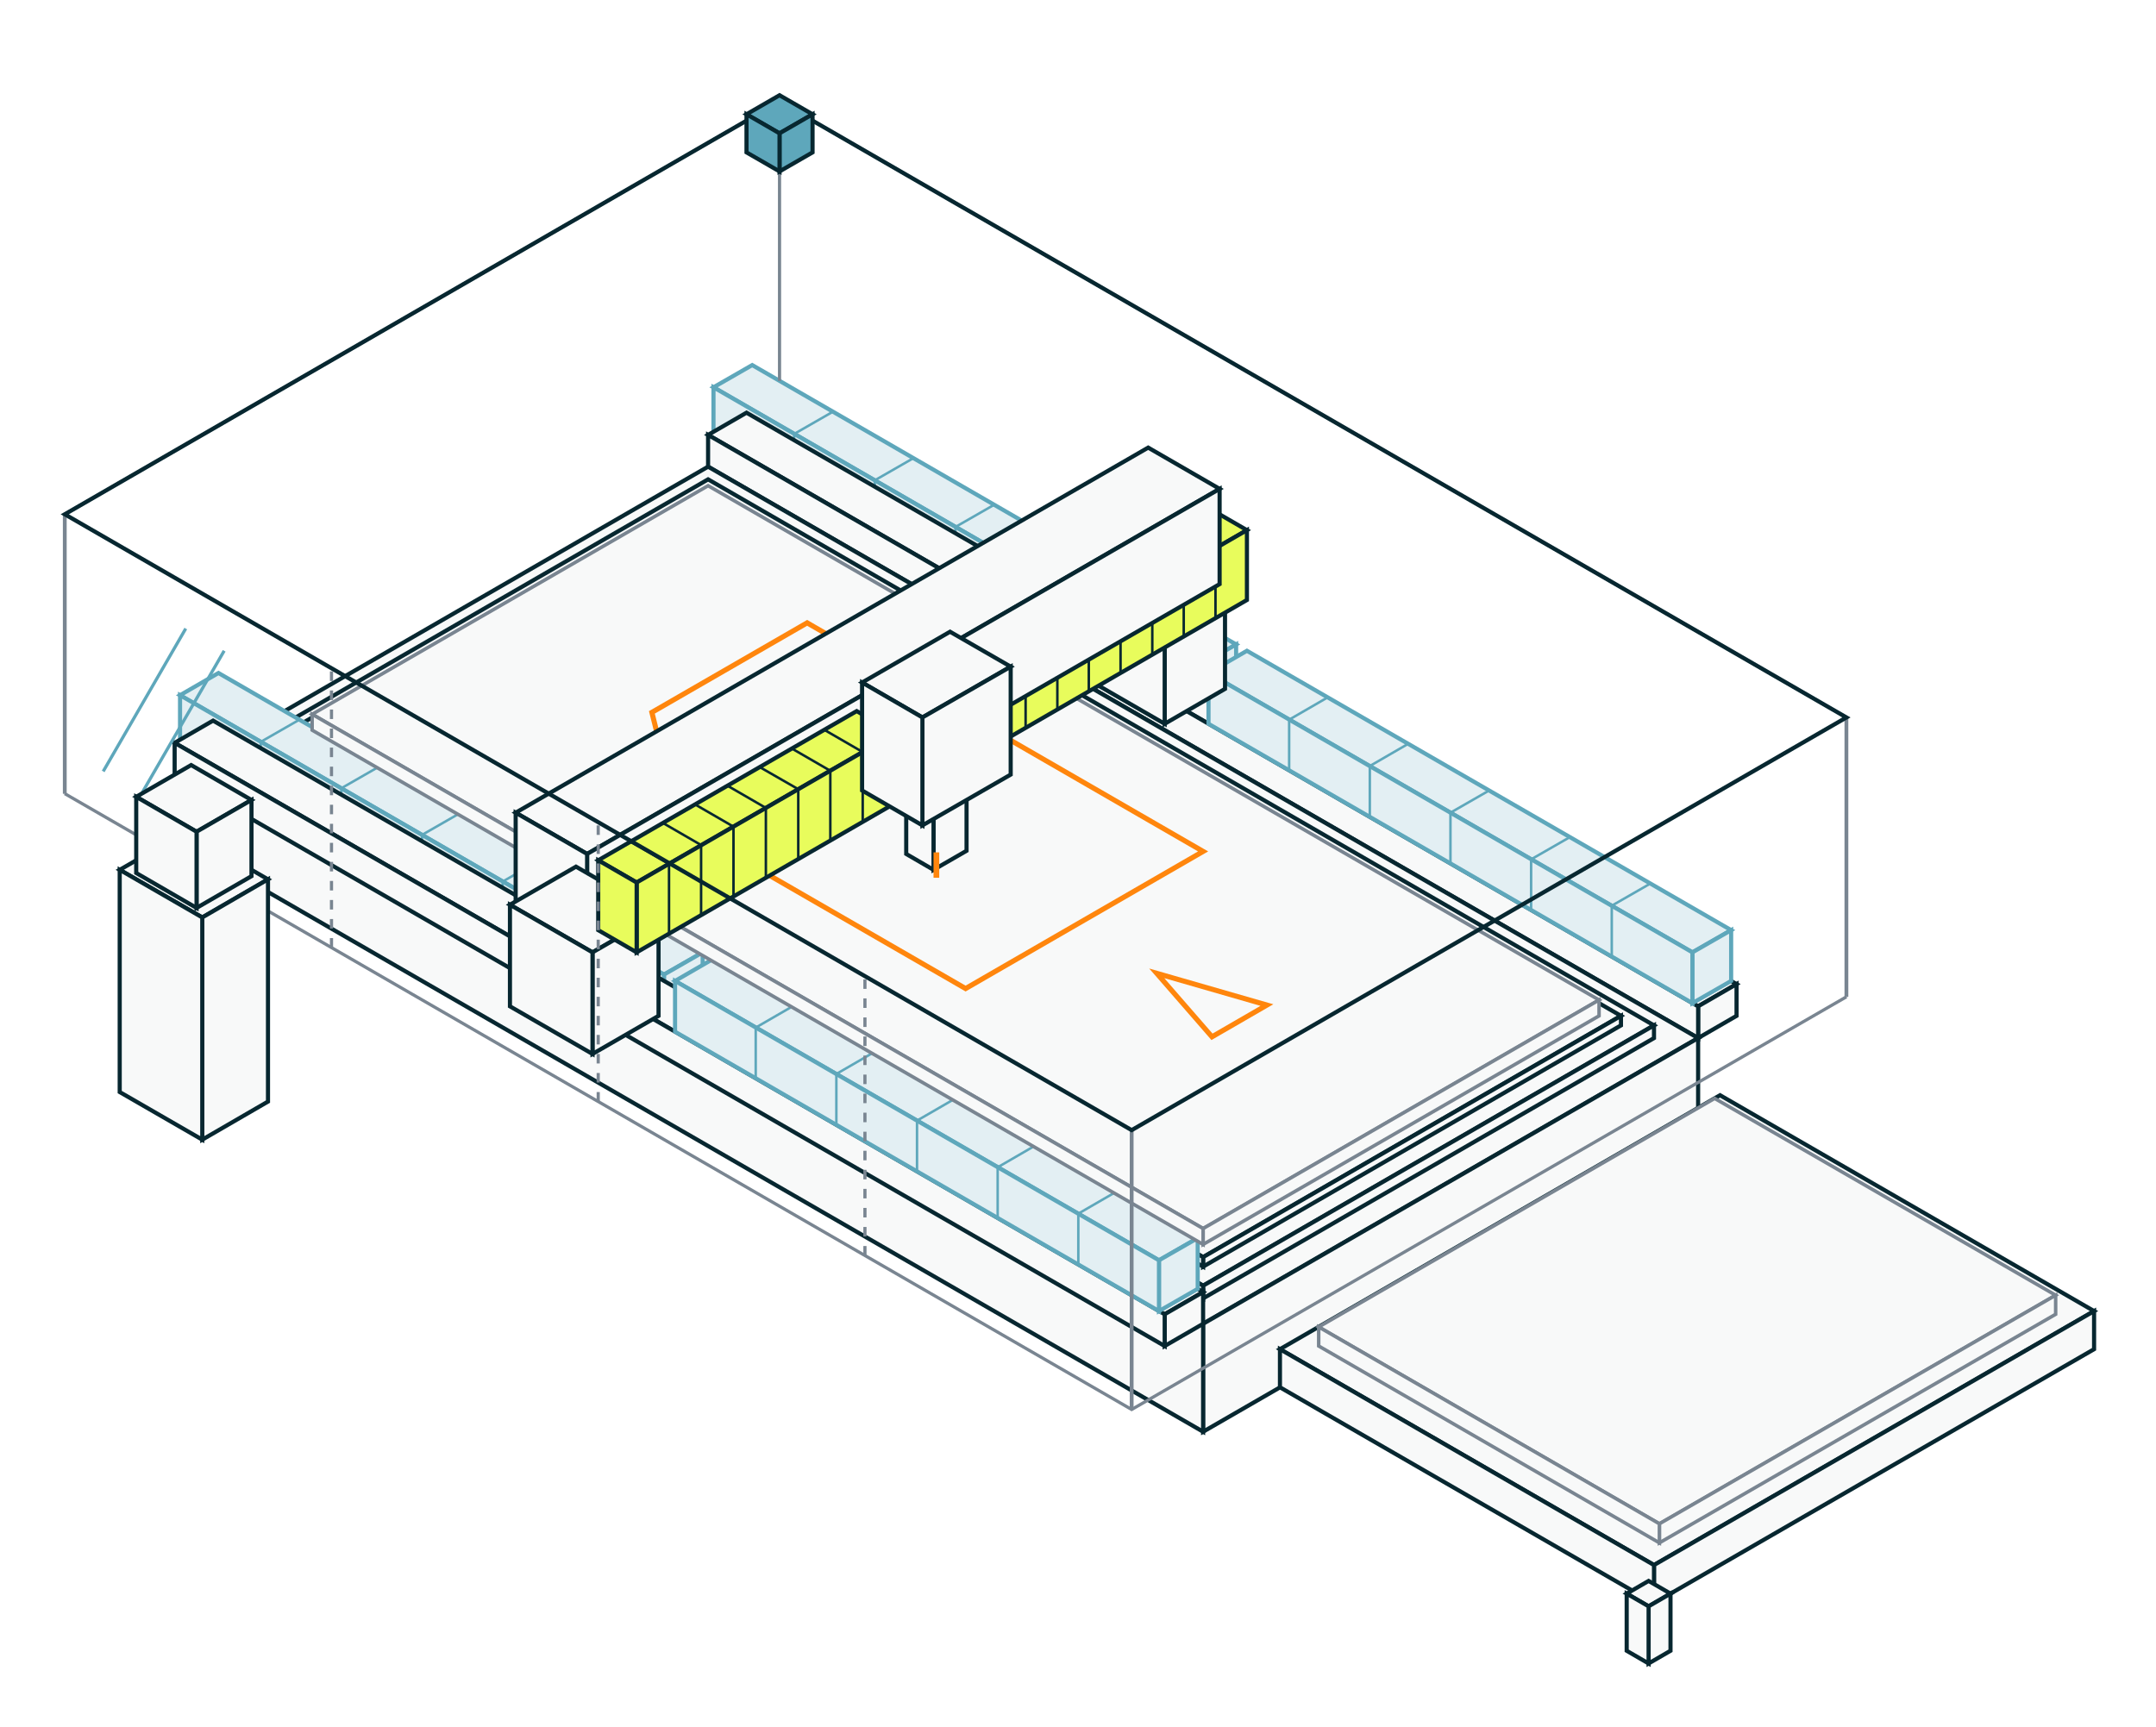
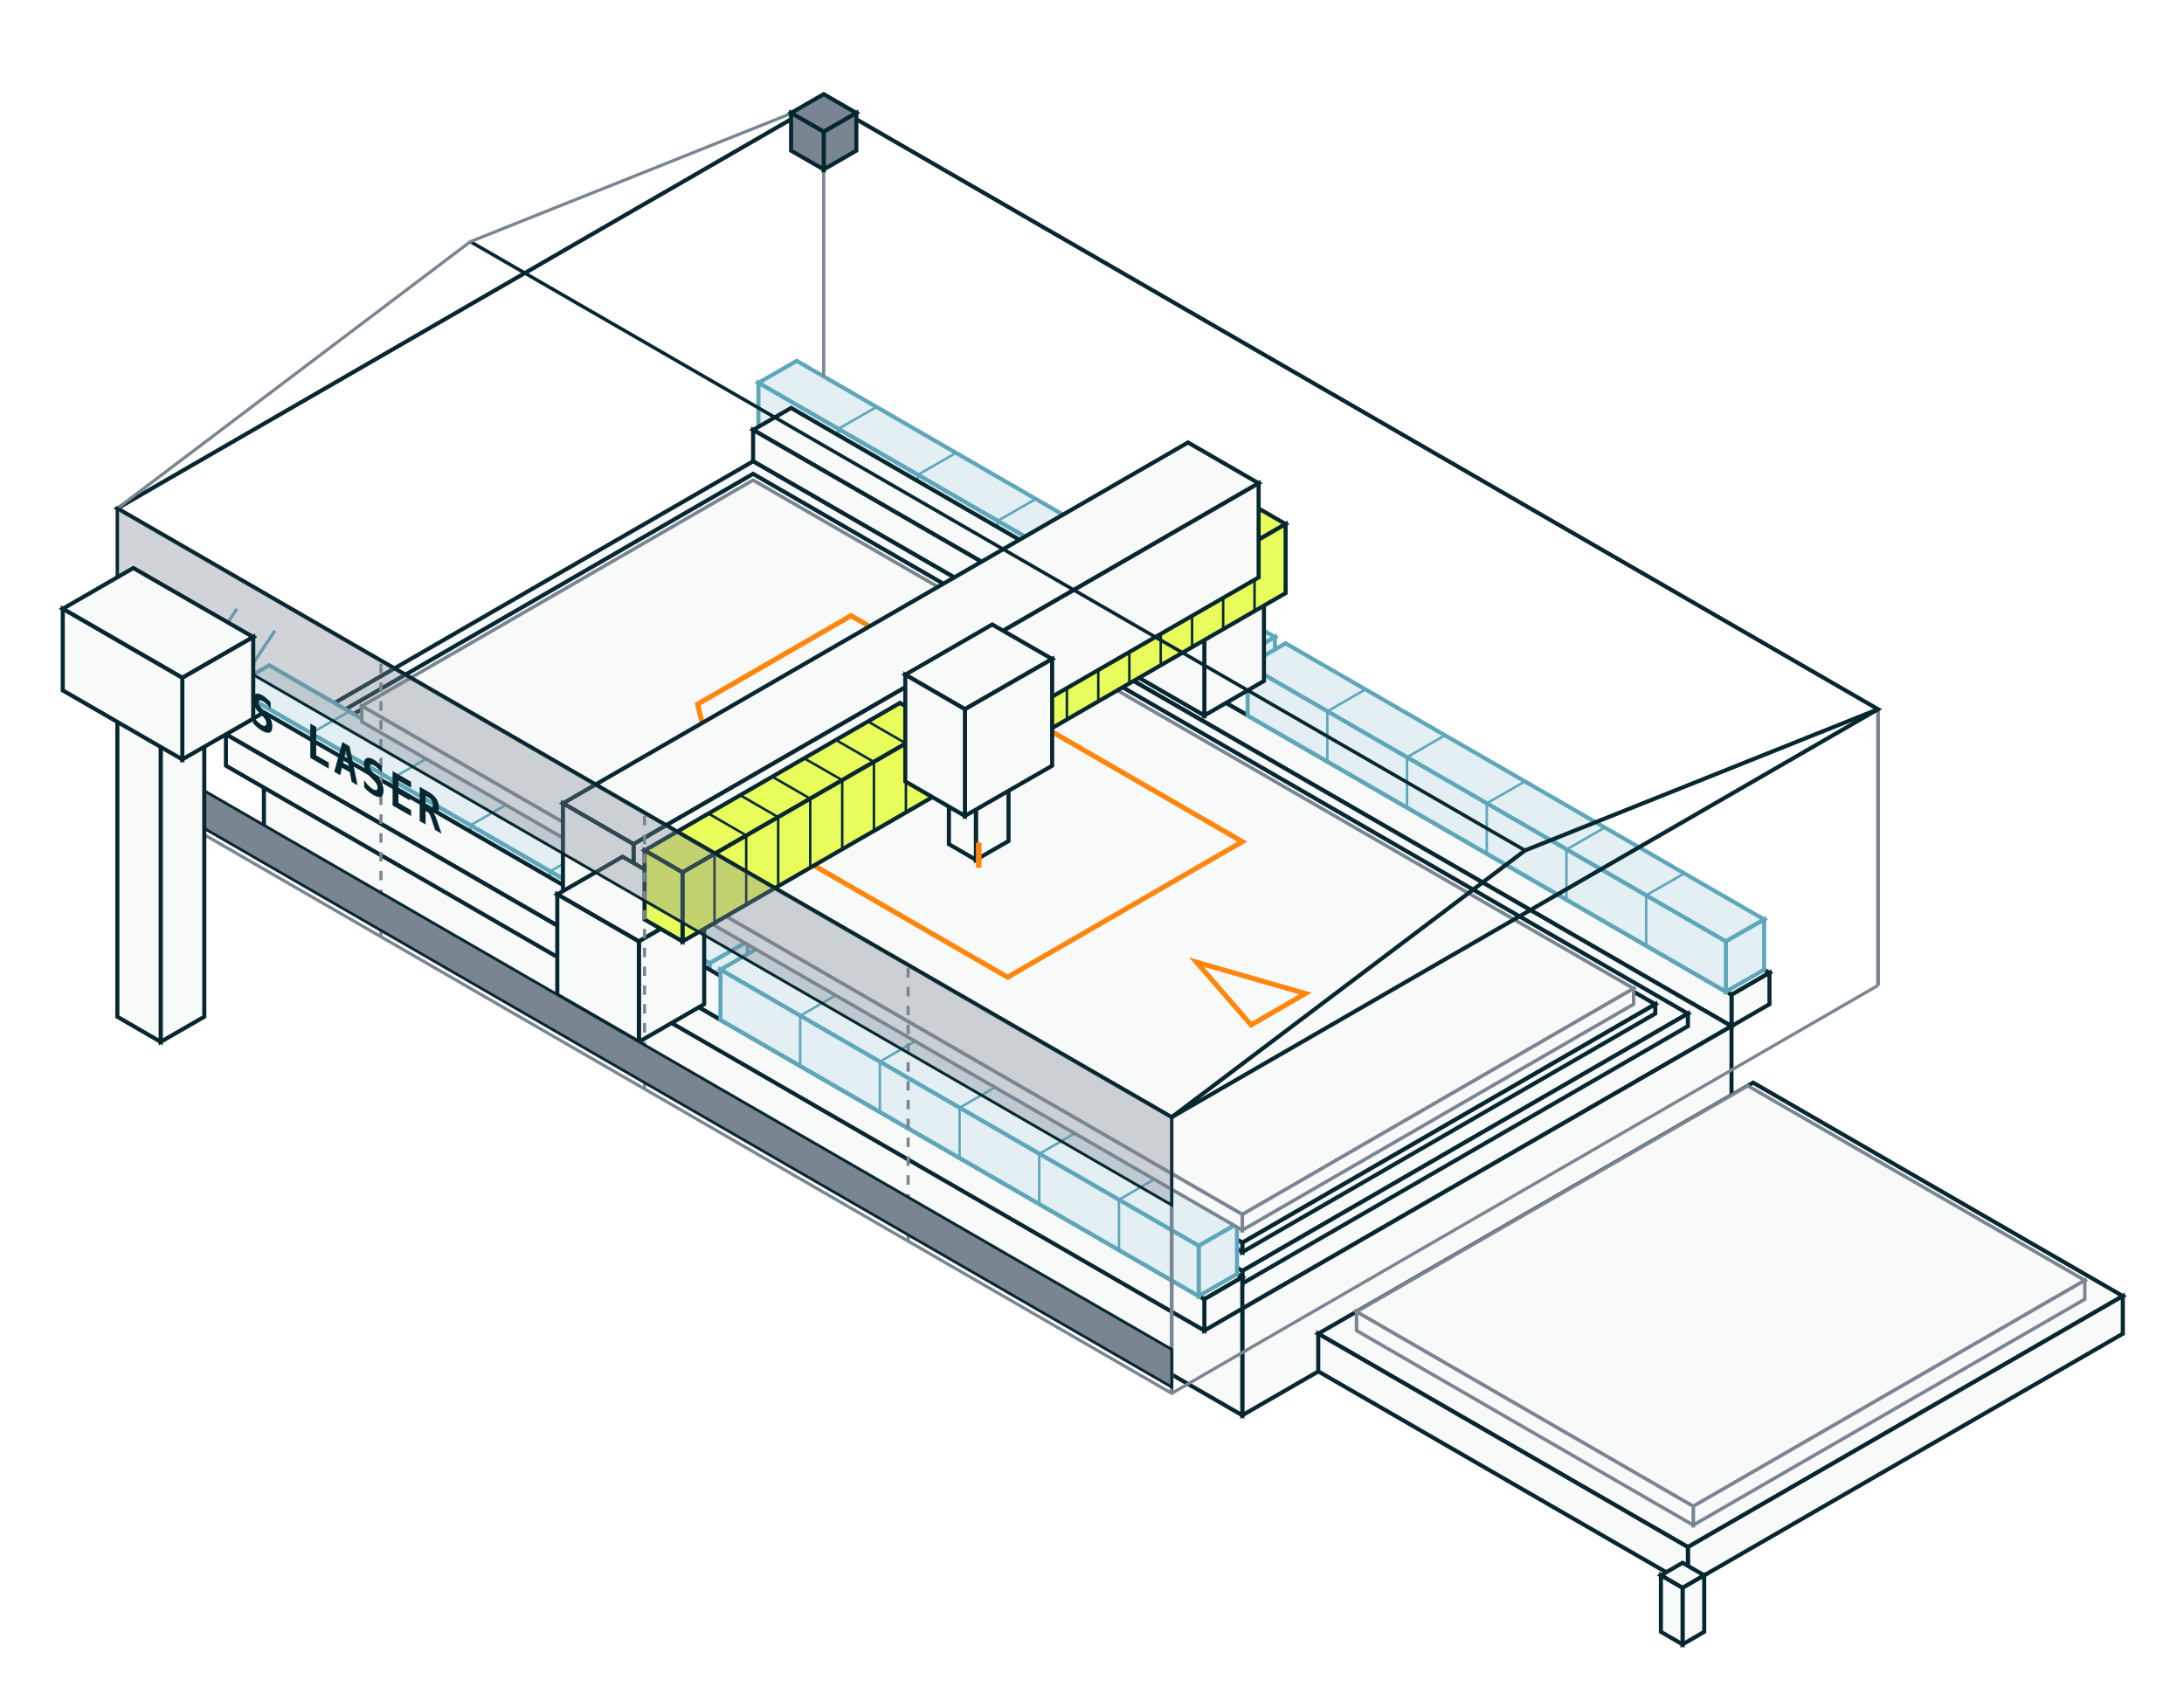
- <svg xmlns="http://www.w3.org/2000/svg" class="mach" viewBox="-223 -181 679 544" aria-hidden="true">
+ <svg xmlns="http://www.w3.org/2000/svg" class="mach" viewBox="-240 -181 696 544" aria-hidden="true">
  <g id="base">
    <polygon points="13.9,-66.0 166.3,22.0 154.2,29.0 1.7,-59.0" fill="#E3EFF3" stroke="#5EA7BB" stroke-width="1.3" stroke-linejoin="miter" />
    <polygon points="166.3,38.0 154.2,45.0 154.2,29.0 166.3,22.0" fill="#E3EFF3" stroke="#5EA7BB" stroke-width="1.3" stroke-linejoin="miter" />
    <polygon points="1.7,-43.0 154.2,45.0 154.2,29.0 1.7,-59.0" fill="#E3EFF3" stroke="#5EA7BB" stroke-width="1.3" stroke-linejoin="miter" />
    <line x1="39.3" y1="-51.3" x2="27.1" y2="-44.3" stroke="#5EA7BB" stroke-width="0.78" />
    <line x1="27.1" y1="-28.3" x2="27.1" y2="-44.3" stroke="#5EA7BB" stroke-width="0.78" />
    <line x1="64.7" y1="-36.7" x2="52.5" y2="-29.7" stroke="#5EA7BB" stroke-width="0.78" />
    <line x1="52.5" y1="-13.7" x2="52.5" y2="-29.7" stroke="#5EA7BB" stroke-width="0.78" />
    <line x1="90.1" y1="-22.0" x2="77.9" y2="-15.0" stroke="#5EA7BB" stroke-width="0.78" />
    <line x1="77.9" y1="1.0" x2="77.9" y2="-15.0" stroke="#5EA7BB" stroke-width="0.78" />
    <line x1="115.5" y1="-7.3" x2="103.3" y2="-0.3" stroke="#5EA7BB" stroke-width="0.78" />
    <line x1="103.3" y1="15.7" x2="103.3" y2="-0.3" stroke="#5EA7BB" stroke-width="0.78" />
    <line x1="140.9" y1="7.3" x2="128.7" y2="14.3" stroke="#5EA7BB" stroke-width="0.78" />
    <line x1="128.7" y1="30.3" x2="128.7" y2="14.3" stroke="#5EA7BB" stroke-width="0.78" />
    <polygon points="12.1,-51.0 323.9,129.0 311.8,136.0 0.0,-44.0" fill="#F8F9F9" stroke="#072730" stroke-width="1.3" stroke-linejoin="miter" />
    <polygon points="323.9,139.0 311.8,146.0 311.8,136.0 323.9,129.0" fill="#F8F9F9" stroke="#072730" stroke-width="1.3" stroke-linejoin="miter" />
    <polygon points="0.0,-34.0 311.8,146.0 311.8,136.0 0.0,-44.0" fill="#F8F9F9" stroke="#072730" stroke-width="1.3" stroke-linejoin="miter" />
    <polygon points="0.0,-34.0 311.8,146.0 155.9,236.0 -155.9,56.0" fill="#F8F9F9" stroke="#072730" stroke-width="1.3" stroke-linejoin="miter" />
    <polygon points="311.8,180.0 155.9,270.0 155.9,236.0 311.8,146.0" fill="#F8F9F9" stroke="#072730" stroke-width="1.3" stroke-linejoin="miter" />
    <polygon points="-155.9,90.0 155.9,270.0 155.9,236.0 -155.9,56.0" fill="#F8F9F9" stroke="#072730" stroke-width="1.3" stroke-linejoin="miter" />
    <polygon points="0.0,-30.0 297.9,142.0 155.9,224.0 -142.0,52.0" fill="#F8F9F9" stroke="#072730" stroke-width="1.3" stroke-linejoin="miter" />
    <polygon points="297.9,146.0 155.9,228.0 155.9,224.0 297.9,142.0" fill="#F8F9F9" stroke="#072730" stroke-width="1.3" stroke-linejoin="miter" />
    <polygon points="-142.0,56.0 155.9,228.0 155.9,224.0 -142.0,52.0" fill="#F8F9F9" stroke="#072730" stroke-width="1.3" stroke-linejoin="miter" />
    <polygon points="0.0,-27.0 287.5,139.0 155.9,215.0 -131.6,49.0" fill="#F8F9F9" stroke="#072730" stroke-width="1.3" stroke-linejoin="miter" />
    <polygon points="287.5,142.0 155.9,218.0 155.9,215.0 287.5,139.0" fill="#F8F9F9" stroke="#072730" stroke-width="1.3" stroke-linejoin="miter" />
    <polygon points="-131.6,52.0 155.9,218.0 155.9,215.0 -131.6,49.0" fill="#F8F9F9" stroke="#072730" stroke-width="1.3" stroke-linejoin="miter" />
    <polygon points="169.7,24.0 322.2,112.0 310.0,119.0 157.6,31.0" fill="#E3EFF3" stroke="#5EA7BB" stroke-width="1.3" stroke-linejoin="miter" />
    <polygon points="322.2,128.0 310.0,135.0 310.0,119.0 322.2,112.0" fill="#E3EFF3" stroke="#5EA7BB" stroke-width="1.3" stroke-linejoin="miter" />
    <polygon points="157.6,47.0 310.0,135.0 310.0,119.0 157.6,31.0" fill="#E3EFF3" stroke="#5EA7BB" stroke-width="1.3" stroke-linejoin="miter" />
    <line x1="195.1" y1="38.7" x2="183.0" y2="45.7" stroke="#5EA7BB" stroke-width="0.78" />
    <line x1="183.0" y1="61.7" x2="183.0" y2="45.7" stroke="#5EA7BB" stroke-width="0.78" />
    <line x1="220.5" y1="53.3" x2="208.4" y2="60.3" stroke="#5EA7BB" stroke-width="0.78" />
    <line x1="208.4" y1="76.3" x2="208.4" y2="60.3" stroke="#5EA7BB" stroke-width="0.78" />
    <line x1="246.0" y1="68.0" x2="233.8" y2="75.0" stroke="#5EA7BB" stroke-width="0.78" />
    <line x1="233.8" y1="91.0" x2="233.8" y2="75.0" stroke="#5EA7BB" stroke-width="0.78" />
    <line x1="271.4" y1="82.7" x2="259.2" y2="89.7" stroke="#5EA7BB" stroke-width="0.78" />
    <line x1="259.2" y1="105.7" x2="259.2" y2="89.7" stroke="#5EA7BB" stroke-width="0.78" />
    <line x1="296.8" y1="97.3" x2="284.6" y2="104.3" stroke="#5EA7BB" stroke-width="0.78" />
    <line x1="284.6" y1="120.3" x2="284.6" y2="104.3" stroke="#5EA7BB" stroke-width="0.78" />
    <polygon points="-154.2,31.0 -1.7,119.0 -13.9,126.0 -166.3,38.0" fill="#E3EFF3" stroke="#5EA7BB" stroke-width="1.3" stroke-linejoin="miter" />
    <polygon points="-1.7,135.0 -13.9,142.0 -13.9,126.0 -1.7,119.0" fill="#E3EFF3" stroke="#5EA7BB" stroke-width="1.3" stroke-linejoin="miter" />
    <polygon points="-166.3,54.0 -13.9,142.0 -13.9,126.0 -166.3,38.0" fill="#E3EFF3" stroke="#5EA7BB" stroke-width="1.3" stroke-linejoin="miter" />
    <line x1="-128.7" y1="45.7" x2="-140.9" y2="52.7" stroke="#5EA7BB" stroke-width="0.78" />
    <line x1="-140.9" y1="68.7" x2="-140.9" y2="52.7" stroke="#5EA7BB" stroke-width="0.78" />
    <line x1="-103.3" y1="60.3" x2="-115.5" y2="67.3" stroke="#5EA7BB" stroke-width="0.78" />
    <line x1="-115.5" y1="83.3" x2="-115.5" y2="67.3" stroke="#5EA7BB" stroke-width="0.78" />
    <line x1="-77.9" y1="75.0" x2="-90.1" y2="82.0" stroke="#5EA7BB" stroke-width="0.78" />
    <line x1="-90.1" y1="98.0" x2="-90.1" y2="82.0" stroke="#5EA7BB" stroke-width="0.78" />
    <line x1="-52.5" y1="89.7" x2="-64.7" y2="96.7" stroke="#5EA7BB" stroke-width="0.78" />
    <line x1="-64.7" y1="112.7" x2="-64.7" y2="96.7" stroke="#5EA7BB" stroke-width="0.78" />
    <line x1="-27.1" y1="104.3" x2="-39.3" y2="111.3" stroke="#5EA7BB" stroke-width="0.78" />
    <line x1="-39.3" y1="127.3" x2="-39.3" y2="111.3" stroke="#5EA7BB" stroke-width="0.78" />
    <polygon points="-155.9,46.0 155.9,226.0 143.8,233.0 -168.0,53.0" fill="#F8F9F9" stroke="#072730" stroke-width="1.3" stroke-linejoin="miter" />
    <polygon points="155.9,236.0 143.8,243.0 143.8,233.0 155.9,226.0" fill="#F8F9F9" stroke="#072730" stroke-width="1.3" stroke-linejoin="miter" />
    <polygon points="-168.0,63.0 143.8,243.0 143.8,233.0 -168.0,53.0" fill="#F8F9F9" stroke="#072730" stroke-width="1.3" stroke-linejoin="miter" />
    <polygon points="1.7,121.0 154.2,209.0 142.0,216.0 -10.4,128.0" fill="#E3EFF3" stroke="#5EA7BB" stroke-width="1.3" stroke-linejoin="miter" />
    <polygon points="154.2,225.0 142.0,232.0 142.0,216.0 154.2,209.0" fill="#E3EFF3" stroke="#5EA7BB" stroke-width="1.3" stroke-linejoin="miter" />
    <polygon points="-10.4,144.0 142.0,232.0 142.0,216.0 -10.4,128.0" fill="#E3EFF3" stroke="#5EA7BB" stroke-width="1.3" stroke-linejoin="miter" />
    <line x1="27.1" y1="135.7" x2="15.0" y2="142.7" stroke="#5EA7BB" stroke-width="0.78" />
    <line x1="15.0" y1="158.7" x2="15.0" y2="142.7" stroke="#5EA7BB" stroke-width="0.78" />
    <line x1="52.5" y1="150.3" x2="40.4" y2="157.3" stroke="#5EA7BB" stroke-width="0.78" />
    <line x1="40.4" y1="173.3" x2="40.4" y2="157.3" stroke="#5EA7BB" stroke-width="0.78" />
    <line x1="77.9" y1="165.0" x2="65.8" y2="172.0" stroke="#5EA7BB" stroke-width="0.78" />
    <line x1="65.8" y1="188.0" x2="65.8" y2="172.0" stroke="#5EA7BB" stroke-width="0.78" />
    <line x1="103.3" y1="179.7" x2="91.2" y2="186.7" stroke="#5EA7BB" stroke-width="0.78" />
    <line x1="91.2" y1="202.7" x2="91.2" y2="186.7" stroke="#5EA7BB" stroke-width="0.78" />
    <line x1="128.7" y1="194.3" x2="116.6" y2="201.3" stroke="#5EA7BB" stroke-width="0.78" />
    <line x1="116.6" y1="217.3" x2="116.6" y2="201.3" stroke="#5EA7BB" stroke-width="0.78" />
  </g>
  <g id="sheet">
    <polygon points="0.0,-28.0 280.6,134.0 155.9,206.0 -124.7,44.0" fill="#F8F9F9" stroke="#798591" stroke-width="1.1" stroke-linejoin="miter" />
    <polygon points="280.6,139.0 155.9,211.0 155.9,206.0 280.6,134.0" fill="#F8F9F9" stroke="#798591" stroke-width="1.1" stroke-linejoin="miter" />
    <polygon points="-124.7,49.0 155.9,211.0 155.9,206.0 -124.7,44.0" fill="#F8F9F9" stroke="#798591" stroke-width="1.1" stroke-linejoin="miter" />
    <path d="M31.2 15.2 L155.9 87.2 L81.1 130.4 L-9.0 78.4 L-17.7 43.4 Z" fill="none" stroke="#FF860D" stroke-width="1.6" stroke-linejoin="miter" pathLength="1" class="cut" id="cut" />
    <path d="M141.3 125.6 L158.7 145.6 L176.0 135.6 Z" fill="none" stroke="#FF860D" stroke-width="1.6" stroke-linejoin="miter" pathLength="1" class="cut2" id="cut2" />
  </g>
  <g id="cabinBack">
    <path d="M22.5 -61.0 L22.5 -149.0" fill="none" stroke="#798591" stroke-width="1" stroke-linejoin="miter" />
    <path d="M358.5 133.0 L358.5 45.0" fill="none" stroke="#798591" stroke-width="1" stroke-linejoin="miter" />
    <path d="M-202.6 69.0 L-202.6 -19.0" fill="none" stroke="#798591" stroke-width="1" stroke-linejoin="miter" />
    <path d="M22.5 -149.0 L358.5 45.0" fill="none" stroke="#798591" stroke-width="1" stroke-linejoin="miter" />
    <path d="M22.5 -149.0 L-202.6 -19.0" fill="none" stroke="#798591" stroke-width="1" stroke-linejoin="miter" />
  </g>
  <g id="gantry" style="--gx0:-93.5px,-54.0px;--gx1:124.7px,72.0px" transform="translate(0.0 0.0)">
    <polygon points="136.8,-11.0 162.8,4.0 143.8,15.0 117.8,0.0" fill="#F8F9F9" stroke="#072730" stroke-width="1.3" stroke-linejoin="miter" />
    <polygon points="162.8,36.0 143.8,47.0 143.8,15.0 162.8,4.0" fill="#F8F9F9" stroke="#072730" stroke-width="1.3" stroke-linejoin="miter" />
    <polygon points="117.8,32.0 143.8,47.0 143.8,15.0 117.8,0.0" fill="#F8F9F9" stroke="#072730" stroke-width="1.3" stroke-linejoin="miter" />
    <polygon points="157.6,-21.0 169.7,-14.0 90.1,32.0 77.9,25.0" fill="#E8FC5C" stroke="#072730" stroke-width="1.3" stroke-linejoin="miter" />
    <polygon points="169.7,8.0 90.1,54.0 90.1,32.0 169.7,-14.0" fill="#E8FC5C" stroke="#072730" stroke-width="1.3" stroke-linejoin="miter" />
    <polygon points="77.9,47.0 90.1,54.0 90.1,32.0 77.9,25.0" fill="#E8FC5C" stroke="#072730" stroke-width="1.3" stroke-linejoin="miter" />
    <line x1="147.7" y1="-15.2" x2="159.8" y2="-8.2" stroke="#072730" stroke-width="0.78" />
    <line x1="159.8" y1="13.8" x2="159.8" y2="-8.2" stroke="#072730" stroke-width="0.78" />
    <line x1="137.7" y1="-9.5" x2="149.8" y2="-2.5" stroke="#072730" stroke-width="0.78" />
    <line x1="149.8" y1="19.5" x2="149.8" y2="-2.5" stroke="#072730" stroke-width="0.78" />
    <line x1="127.7" y1="-3.8" x2="139.9" y2="3.2" stroke="#072730" stroke-width="0.78" />
    <line x1="139.9" y1="25.2" x2="139.9" y2="3.2" stroke="#072730" stroke-width="0.78" />
    <line x1="117.8" y1="2.0" x2="129.9" y2="9.0" stroke="#072730" stroke-width="0.78" />
    <line x1="129.9" y1="31.0" x2="129.9" y2="9.0" stroke="#072730" stroke-width="0.78" />
    <line x1="107.8" y1="7.8" x2="119.9" y2="14.8" stroke="#072730" stroke-width="0.78" />
    <line x1="119.9" y1="36.8" x2="119.9" y2="14.8" stroke="#072730" stroke-width="0.78" />
    <line x1="97.9" y1="13.5" x2="110.0" y2="20.5" stroke="#072730" stroke-width="0.78" />
    <line x1="110.0" y1="42.5" x2="110.0" y2="20.5" stroke="#072730" stroke-width="0.78" />
    <line x1="87.9" y1="19.2" x2="100.0" y2="26.2" stroke="#072730" stroke-width="0.78" />
    <line x1="100.0" y1="48.2" x2="100.0" y2="26.2" stroke="#072730" stroke-width="0.78" />
    <polygon points="138.6,-40.0 161.1,-27.0 -38.1,88.0 -60.6,75.0" fill="#F8F9F9" stroke="#072730" stroke-width="1.3" stroke-linejoin="miter" />
    <polygon points="161.1,3.0 -38.1,118.0 -38.1,88.0 161.1,-27.0" fill="#F8F9F9" stroke="#072730" stroke-width="1.3" stroke-linejoin="miter" />
    <polygon points="-60.6,105.0 -38.1,118.0 -38.1,88.0 -60.6,75.0" fill="#F8F9F9" stroke="#072730" stroke-width="1.3" stroke-linejoin="miter" />
    <polygon points="-41.6,92.0 -15.6,107.0 -36.4,119.0 -62.4,104.0" fill="#F8F9F9" stroke="#072730" stroke-width="1.3" stroke-linejoin="miter" />
    <polygon points="-15.6,139.0 -36.4,151.0 -36.4,119.0 -15.6,107.0" fill="#F8F9F9" stroke="#072730" stroke-width="1.3" stroke-linejoin="miter" />
    <polygon points="-62.4,136.0 -36.4,151.0 -36.4,119.0 -62.4,104.0" fill="#F8F9F9" stroke="#072730" stroke-width="1.3" stroke-linejoin="miter" />
    <polygon points="46.8,43.0 58.9,50.0 -22.5,97.0 -34.6,90.0" fill="#E8FC5C" stroke="#072730" stroke-width="1.3" stroke-linejoin="miter" />
    <polygon points="58.9,72.0 -22.5,119.0 -22.5,97.0 58.9,50.0" fill="#E8FC5C" stroke="#072730" stroke-width="1.3" stroke-linejoin="miter" />
    <polygon points="-34.6,112.0 -22.5,119.0 -22.5,97.0 -34.6,90.0" fill="#E8FC5C" stroke="#072730" stroke-width="1.3" stroke-linejoin="miter" />
    <line x1="36.6" y1="48.9" x2="48.7" y2="55.9" stroke="#072730" stroke-width="0.78" />
    <line x1="48.7" y1="77.9" x2="48.7" y2="55.9" stroke="#072730" stroke-width="0.78" />
    <line x1="26.4" y1="54.8" x2="38.5" y2="61.8" stroke="#072730" stroke-width="0.78" />
    <line x1="38.5" y1="83.8" x2="38.5" y2="61.8" stroke="#072730" stroke-width="0.78" />
    <line x1="16.2" y1="60.6" x2="28.4" y2="67.6" stroke="#072730" stroke-width="0.78" />
    <line x1="28.4" y1="89.6" x2="28.4" y2="67.6" stroke="#072730" stroke-width="0.78" />
    <line x1="6.1" y1="66.5" x2="18.2" y2="73.5" stroke="#072730" stroke-width="0.78" />
    <line x1="18.2" y1="95.5" x2="18.2" y2="73.5" stroke="#072730" stroke-width="0.78" />
    <line x1="-4.1" y1="72.4" x2="8.0" y2="79.4" stroke="#072730" stroke-width="0.78" />
    <line x1="8.0" y1="101.4" x2="8.0" y2="79.4" stroke="#072730" stroke-width="0.78" />
    <line x1="-14.3" y1="78.2" x2="-2.2" y2="85.2" stroke="#072730" stroke-width="0.78" />
    <line x1="-2.2" y1="107.2" x2="-2.2" y2="85.2" stroke="#072730" stroke-width="0.78" />
    <line x1="-24.5" y1="84.1" x2="-12.3" y2="91.1" stroke="#072730" stroke-width="0.78" />
    <line x1="-12.3" y1="113.1" x2="-12.3" y2="91.1" stroke="#072730" stroke-width="0.78" />
    <g id="head" style="--hy0:45.0px,-26.0px;--hy1:-45.0px,26.0px" transform="translate(0.0 0.0)">
      <polygon points="72.7,60.0 81.4,65.0 71.0,71.0 62.4,66.0" fill="#F8F9F9" stroke="#072730" stroke-width="1.3" stroke-linejoin="miter" />
      <polygon points="81.4,87.0 71.0,93.0 71.0,71.0 81.4,65.0" fill="#F8F9F9" stroke="#072730" stroke-width="1.3" stroke-linejoin="miter" />
      <polygon points="62.4,88.0 71.0,93.0 71.0,71.0 62.4,66.0" fill="#F8F9F9" stroke="#072730" stroke-width="1.3" stroke-linejoin="miter" />
      <polygon points="76.2,18.0 95.3,29.0 67.5,45.0 48.5,34.0" fill="#F8F9F9" stroke="#072730" stroke-width="1.3" stroke-linejoin="miter" />
      <polygon points="95.3,63.0 67.5,79.0 67.5,45.0 95.3,29.0" fill="#F8F9F9" stroke="#072730" stroke-width="1.3" stroke-linejoin="miter" />
      <polygon points="48.5,68.0 67.5,79.0 67.5,45.0 48.5,34.0" fill="#F8F9F9" stroke="#072730" stroke-width="1.3" stroke-linejoin="miter" />
      <path d="M71.9 87.5 L71.9 95.5" fill="none" stroke="#FF860D" stroke-width="1.8" stroke-linejoin="miter" id="beam" />
    </g>
  </g>
  <g id="cabinFront">
    <path d="M358.5 133.0 L133.4 263.0 L-202.6 69.0" fill="none" stroke="#798591" stroke-width="1" stroke-linejoin="miter" />
    <path d="M133.4 263.0 L133.4 175.0" fill="none" stroke="#798591" stroke-width="1.2" stroke-linejoin="miter" />
    <path d="M358.5 133.0 L358.5 45.0" fill="none" stroke="#798591" stroke-width="1.2" stroke-linejoin="miter" />
    <path d="M-202.6 69.0 L-202.6 -19.0" fill="none" stroke="#798591" stroke-width="1.2" stroke-linejoin="miter" />
    <path d="M-118.6 117.5 L-118.6 29.5" fill="none" stroke="#798591" stroke-width="1" stroke-linejoin="miter" stroke-dasharray="3 3" />
    <path d="M-34.6 166.0 L-34.6 78.0" fill="none" stroke="#798591" stroke-width="1" stroke-linejoin="miter" stroke-dasharray="3 3" />
    <path d="M49.4 214.5 L49.4 126.5" fill="none" stroke="#798591" stroke-width="1" stroke-linejoin="miter" stroke-dasharray="3 3" />
-     <path d="M-190.5 62.0 L-164.5 17.0" fill="none" stroke="#5EA7BB" stroke-width="1" stroke-linejoin="miter" />
-     <path d="M-178.4 69.0 L-152.4 24.0" fill="none" stroke="#5EA7BB" stroke-width="1" stroke-linejoin="miter" />
+     <path d="M-190.5 52.0 L-164.5 13.0" fill="none" stroke="#5EA7BB" stroke-width="1" stroke-linejoin="miter" />
+     <path d="M-178.4 59.0 L-152.4 20.0" fill="none" stroke="#5EA7BB" stroke-width="1" stroke-linejoin="miter" />
    <path d="M22.5 -149.0 L358.5 45.0 L133.4 175.0 L-202.6 -19.0 Z" fill="none" stroke="#072730" stroke-width="1.3" stroke-linejoin="miter" />
+     <path d="M358.5 45.0 L246.0 90.0 L133.4 175.0" fill="none" stroke="#072730" stroke-width="1.3" stroke-linejoin="miter" />
+     <path d="M-90.1 -104.0 L246.0 90.0" fill="none" stroke="#072730" stroke-width="1.1" stroke-linejoin="miter" />
+     <path d="M22.5 -149.0 L-90.1 -104.0 L-202.6 -19.0" fill="none" stroke="#798591" stroke-width="1" stroke-linejoin="miter" />
+     <path d="M-202.6 67.0 L133.4 261.0 L133.4 249.0 L-202.6 55.0 Z" fill="#798591" fill-opacity="1" stroke="#072730" stroke-width="0.9" />
+     <path d="M-202.6 9.0 L133.4 203.0 L133.4 175.0 L-202.6 -19.0 Z" fill="#798591" fill-opacity="0.35" stroke="#072730" stroke-width="0.9" />
+     <g transform="matrix(0.866 .5 0 1 -190.5 32.0)">
+       <text x="-6" y="0" font-family="IBM Plex Mono, monospace" font-weight="700" font-size="15" letter-spacing="1.2" fill="#072730">HAN'S LASER</text>
+     </g>
  </g>
  <g id="extra">
-     <polygon points="22.5,-151.0 32.9,-145.0 22.5,-139.0 12.1,-145.0" fill="#5EA7BB" stroke="#072730" stroke-width="1.3" stroke-linejoin="miter" />
-     <polygon points="32.9,-133.0 22.5,-127.0 22.5,-139.0 32.9,-145.0" fill="#5EA7BB" stroke="#072730" stroke-width="1.3" stroke-linejoin="miter" />
-     <polygon points="12.1,-133.0 22.5,-127.0 22.5,-139.0 12.1,-145.0" fill="#5EA7BB" stroke="#072730" stroke-width="1.3" stroke-linejoin="miter" />
-     <polygon points="-164.5,81.0 -138.6,96.0 -159.3,108.0 -185.3,93.0" fill="#F8F9F9" stroke="#072730" stroke-width="1.3" stroke-linejoin="miter" />
-     <polygon points="-138.6,166.0 -159.3,178.0 -159.3,108.0 -138.6,96.0" fill="#F8F9F9" stroke="#072730" stroke-width="1.3" stroke-linejoin="miter" />
-     <polygon points="-185.3,163.0 -159.3,178.0 -159.3,108.0 -185.3,93.0" fill="#F8F9F9" stroke="#072730" stroke-width="1.3" stroke-linejoin="miter" />
+     <polygon points="22.5,-151.0 32.9,-145.0 22.5,-139.0 12.1,-145.0" fill="#798591" stroke="#072730" stroke-width="1.3" stroke-linejoin="miter" />
+     <polygon points="32.9,-133.0 22.5,-127.0 22.5,-139.0 32.9,-145.0" fill="#798591" stroke="#072730" stroke-width="1.3" stroke-linejoin="miter" />
+     <polygon points="12.1,-133.0 22.5,-127.0 22.5,-139.0 12.1,-145.0" fill="#798591" stroke="#072730" stroke-width="1.3" stroke-linejoin="miter" />
+     <polygon points="-188.8,35.0 -174.9,43.0 -188.8,51.0 -202.6,43.0" fill="#F8F9F9" stroke="#072730" stroke-width="1.3" stroke-linejoin="miter" />
+     <polygon points="-174.9,143.0 -188.8,151.0 -188.8,51.0 -174.9,43.0" fill="#F8F9F9" stroke="#072730" stroke-width="1.3" stroke-linejoin="miter" />
+     <polygon points="-202.6,143.0 -188.8,151.0 -188.8,51.0 -202.6,43.0" fill="#F8F9F9" stroke="#072730" stroke-width="1.3" stroke-linejoin="miter" />
+     <polygon points="-197.5,0.0 -159.3,22.0 -181.9,35.0 -220.0,13.0" fill="#F8F9F9" stroke="#072730" stroke-width="1.3" stroke-linejoin="miter" />
+     <polygon points="-159.3,48.0 -181.9,61.0 -181.9,35.0 -159.3,22.0" fill="#F8F9F9" stroke="#072730" stroke-width="1.3" stroke-linejoin="miter" />
+     <polygon points="-220.0,39.0 -181.9,61.0 -181.9,35.0 -220.0,13.0" fill="#F8F9F9" stroke="#072730" stroke-width="1.3" stroke-linejoin="miter" />
    <polygon points="320.4,175.0 327.4,179.0 320.4,183.0 313.5,179.0" fill="#F8F9F9" stroke="#072730" stroke-width="1.3" stroke-linejoin="miter" />
    <polygon points="327.4,197.0 320.4,201.0 320.4,183.0 327.4,179.0" fill="#F8F9F9" stroke="#072730" stroke-width="1.3" stroke-linejoin="miter" />
    <polygon points="313.5,197.0 320.4,201.0 320.4,183.0 313.5,179.0" fill="#F8F9F9" stroke="#072730" stroke-width="1.3" stroke-linejoin="miter" />
-     <polygon points="-162.8,60.0 -143.8,71.0 -161.1,81.0 -180.1,70.0" fill="#F8F9F9" stroke="#072730" stroke-width="1.3" stroke-linejoin="miter" />
-     <polygon points="-143.8,95.0 -161.1,105.0 -161.1,81.0 -143.8,71.0" fill="#F8F9F9" stroke="#072730" stroke-width="1.3" stroke-linejoin="miter" />
-     <polygon points="-180.1,94.0 -161.1,105.0 -161.1,81.0 -180.1,70.0" fill="#F8F9F9" stroke="#072730" stroke-width="1.3" stroke-linejoin="miter" />
    <polygon points="318.7,164.0 436.5,232.0 297.9,312.0 180.1,244.0" fill="#F8F9F9" stroke="#072730" stroke-width="1.3" stroke-linejoin="miter" />
    <polygon points="436.5,244.0 297.9,324.0 297.9,312.0 436.5,232.0" fill="#F8F9F9" stroke="#072730" stroke-width="1.3" stroke-linejoin="miter" />
    <polygon points="180.1,256.0 297.9,324.0 297.9,312.0 180.1,244.0" fill="#F8F9F9" stroke="#072730" stroke-width="1.3" stroke-linejoin="miter" />
    <polygon points="317.0,165.0 424.4,227.0 299.6,299.0 192.3,237.0" fill="#F8F9F9" stroke="#798591" stroke-width="1.1" stroke-linejoin="miter" />
    <polygon points="424.4,233.0 299.6,305.0 299.6,299.0 424.4,227.0" fill="#F8F9F9" stroke="#798591" stroke-width="1.1" stroke-linejoin="miter" />
    <polygon points="192.3,243.0 299.6,305.0 299.6,299.0 192.3,237.0" fill="#F8F9F9" stroke="#798591" stroke-width="1.1" stroke-linejoin="miter" />
    <polygon points="296.2,317.0 303.1,321.0 296.2,325.0 289.3,321.0" fill="#F8F9F9" stroke="#072730" stroke-width="1.3" stroke-linejoin="miter" />
    <polygon points="303.1,339.0 296.2,343.0 296.2,325.0 303.1,321.0" fill="#F8F9F9" stroke="#072730" stroke-width="1.3" stroke-linejoin="miter" />
    <polygon points="289.3,339.0 296.2,343.0 296.2,325.0 289.3,321.0" fill="#F8F9F9" stroke="#072730" stroke-width="1.3" stroke-linejoin="miter" />
  </g>
</svg>
